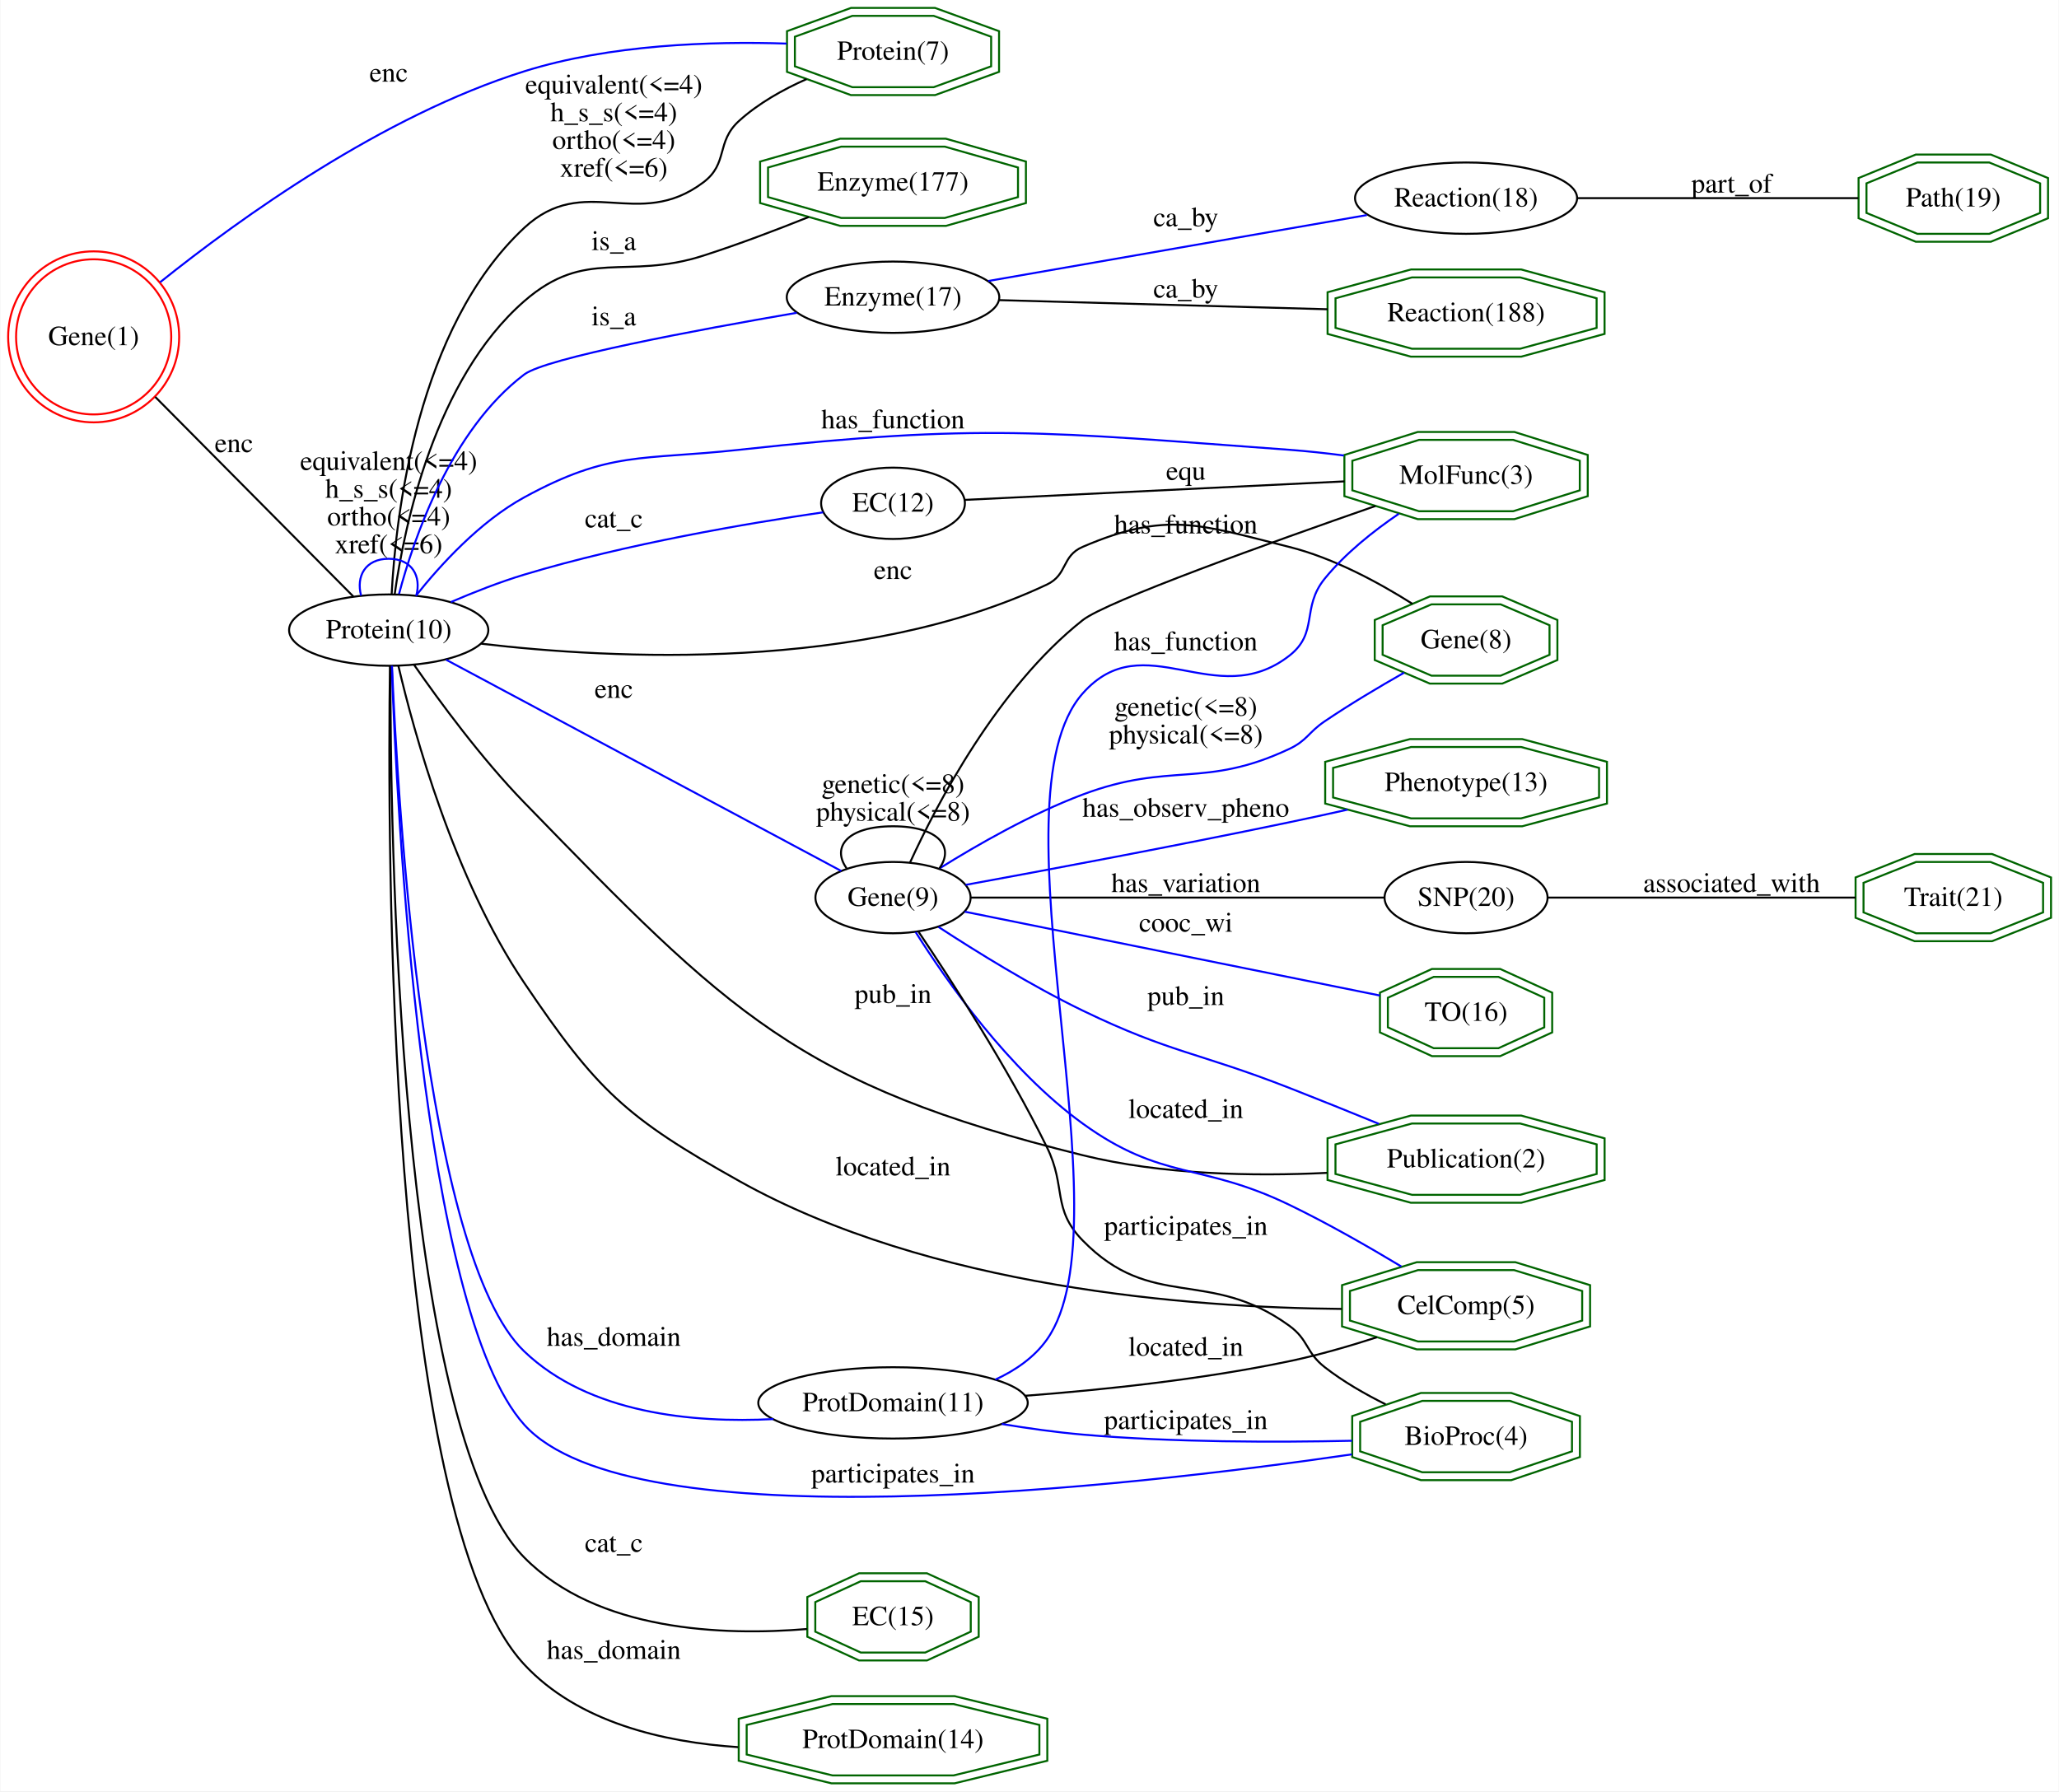
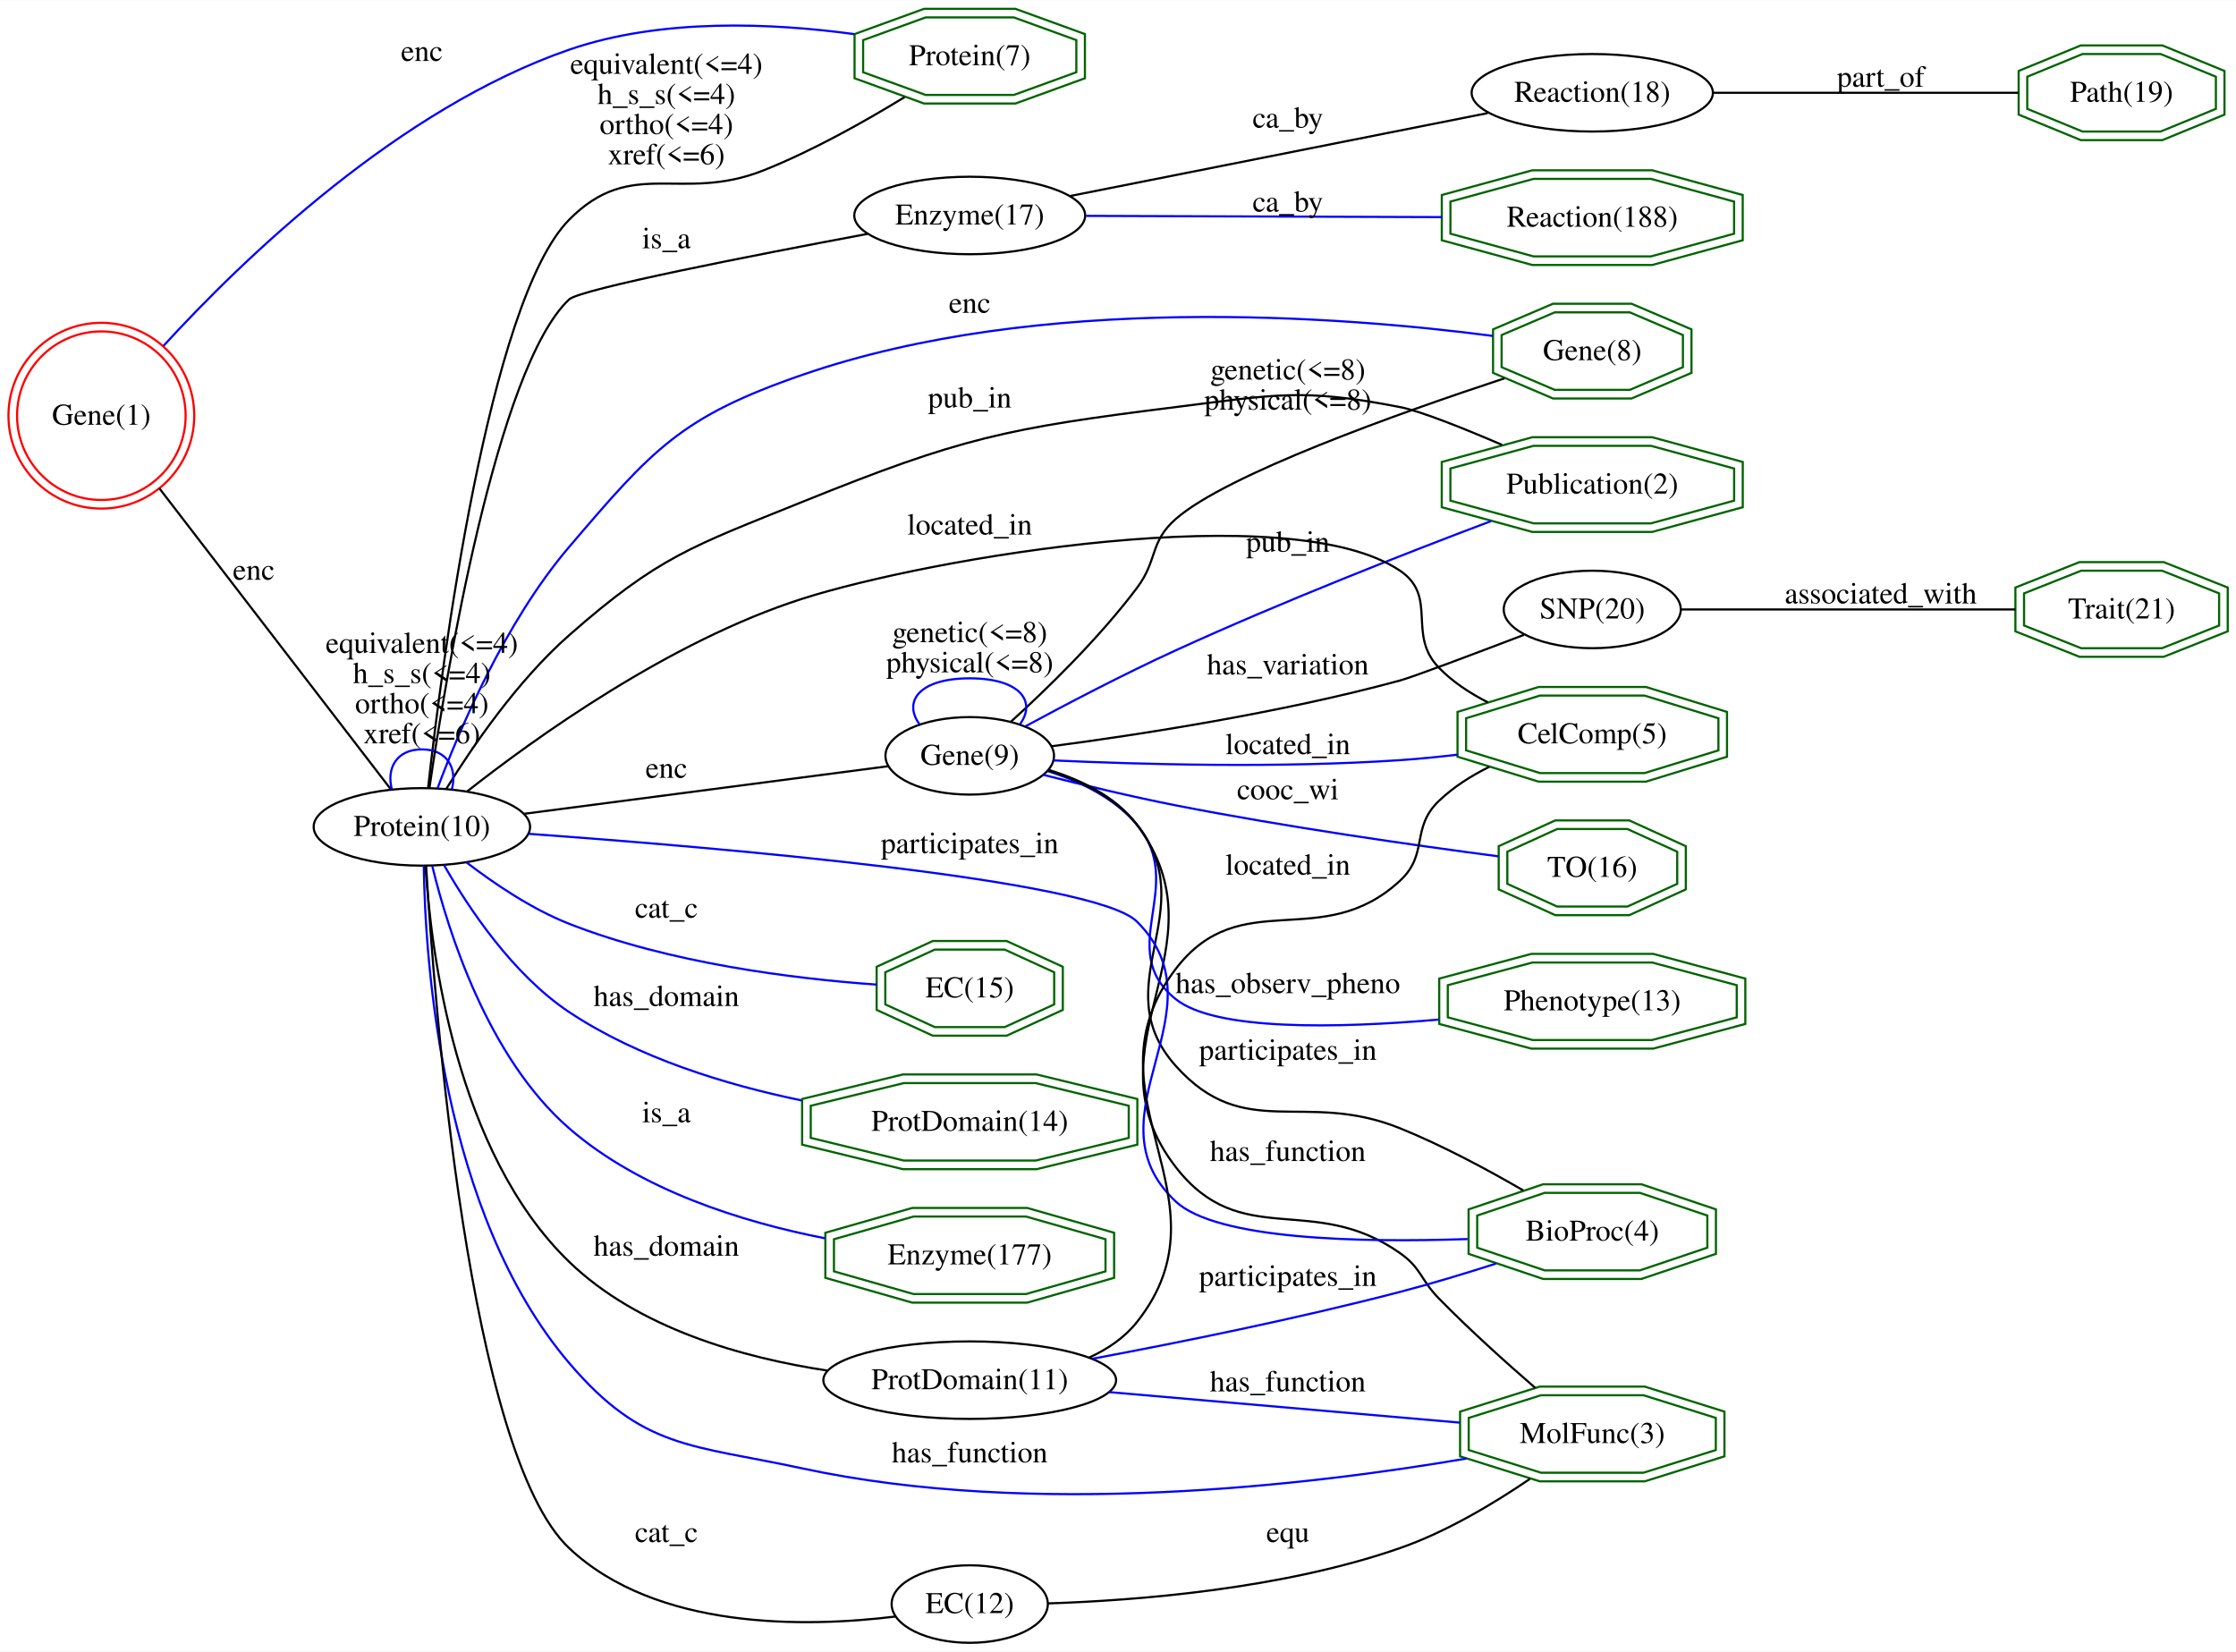
- <svg xmlns="http://www.w3.org/2000/svg" width="1385px" height="1205px" viewBox="0.00 0.00 1038.67 904.00">
-   <g id="graph0" class="graph" transform=" rotate(0) translate(4 900)">
-     <polygon fill="white" stroke="transparent" points="-4,4 -4,-900 1034.67,-900 1034.67,4 -4,4" />
+ <svg xmlns="http://www.w3.org/2000/svg" width="1385px" height="1023px" viewBox="0.00 0.00 1038.67 767.00">
+   <g id="graph0" class="graph" transform=" rotate(0) translate(4 763)">
+     <polygon fill="white" stroke="transparent" points="-4,4 -4,-763 1034.67,-763 1034.67,4 -4,4" />
    <g id="node1" class="node">
-       <polygon fill="none" stroke="darkgreen" points="777.75,-569.54 777.75,-584.46 753.08,-595 718.2,-595 693.53,-584.46 693.53,-569.54 718.2,-559 753.08,-559 777.75,-569.54" />
-       <polygon fill="none" stroke="darkgreen" points="781.73,-566.9 781.73,-587.1 753.9,-599 717.38,-599 689.55,-587.1 689.55,-566.9 717.38,-555 753.9,-555 781.73,-566.9" />
-       <text text-anchor="middle" x="735.64" y="-572.8" font-family="Times,serif" font-size="14.00">Gene(8)</text>
+       <polygon fill="none" stroke="darkgreen" points="777.75,-592.54 777.75,-607.46 753.08,-618 718.2,-618 693.53,-607.46 693.53,-592.54 718.2,-582 753.08,-582 777.75,-592.54" />
+       <polygon fill="none" stroke="darkgreen" points="781.73,-589.9 781.73,-610.1 753.9,-622 717.38,-622 689.55,-610.1 689.55,-589.9 717.38,-578 753.9,-578 781.73,-589.9" />
+       <text text-anchor="middle" x="735.64" y="-595.8" font-family="Times,serif" font-size="14.00">Gene(8)</text>
    </g>
    <g id="node2" class="node">
-       <polygon fill="none" stroke="darkgreen" points="793.03,-652.54 793.03,-667.46 759.41,-678 711.87,-678 678.25,-667.46 678.25,-652.54 711.87,-642 759.41,-642 793.03,-652.54" />
-       <polygon fill="none" stroke="darkgreen" points="797.04,-649.61 797.04,-670.39 760.03,-682 711.25,-682 674.24,-670.39 674.24,-649.61 711.25,-638 760.03,-638 797.04,-649.61" />
-       <text text-anchor="middle" x="735.64" y="-655.8" font-family="Times,serif" font-size="14.00">MolFunc(3)</text>
+       <polygon fill="none" stroke="darkgreen" points="794.24,-414.54 794.24,-429.46 759.91,-440 711.37,-440 677.04,-429.46 677.04,-414.54 711.37,-404 759.91,-404 794.24,-414.54" />
+       <polygon fill="none" stroke="darkgreen" points="798.23,-411.59 798.23,-432.41 760.51,-444 710.77,-444 673.05,-432.41 673.05,-411.59 710.77,-400 760.51,-400 798.23,-411.59" />
+       <text text-anchor="middle" x="735.64" y="-417.8" font-family="Times,serif" font-size="14.00">CelComp(5)</text>
    </g>
    <g id="node3" class="node">
-       <polygon fill="none" stroke="darkgreen" points="775.1,-381.54 775.1,-396.46 751.98,-407 719.3,-407 696.18,-396.46 696.18,-381.54 719.3,-371 751.98,-371 775.1,-381.54" />
-       <polygon fill="none" stroke="darkgreen" points="779.1,-378.97 779.1,-399.03 752.85,-411 718.43,-411 692.18,-399.03 692.18,-378.97 718.43,-367 752.85,-367 779.1,-378.97" />
-       <text text-anchor="middle" x="735.64" y="-384.8" font-family="Times,serif" font-size="14.00">TO(16)</text>
+       <polygon fill="none" stroke="darkgreen" points="775.1,-352.54 775.1,-367.46 751.98,-378 719.3,-378 696.18,-367.46 696.18,-352.54 719.3,-342 751.98,-342 775.1,-352.54" />
+       <polygon fill="none" stroke="darkgreen" points="779.1,-349.97 779.1,-370.03 752.85,-382 718.43,-382 692.18,-370.03 692.18,-349.97 718.43,-338 752.85,-338 779.1,-349.97" />
+       <text text-anchor="middle" x="735.64" y="-355.8" font-family="Times,serif" font-size="14.00">TO(16)</text>
    </g>
    <g id="node4" class="node">
-       <polygon fill="none" stroke="darkgreen" points="495.98,-866.54 495.98,-881.46 466.97,-892 425.95,-892 396.94,-881.46 396.94,-866.54 425.95,-856 466.97,-856 495.98,-866.54" />
-       <polygon fill="none" stroke="darkgreen" points="499.97,-863.74 499.97,-884.26 467.67,-896 425.25,-896 392.96,-884.26 392.96,-863.74 425.25,-852 467.67,-852 499.97,-863.74" />
-       <text text-anchor="middle" x="446.46" y="-869.8" font-family="Times,serif" font-size="14.00">Protein(7)</text>
+       <polygon fill="none" stroke="darkgreen" points="793.03,-89.54 793.03,-104.46 759.41,-115 711.87,-115 678.25,-104.46 678.25,-89.54 711.87,-79 759.41,-79 793.03,-89.54" />
+       <polygon fill="none" stroke="darkgreen" points="797.04,-86.61 797.04,-107.39 760.03,-119 711.25,-119 674.24,-107.39 674.24,-86.61 711.25,-75 760.03,-75 797.04,-86.61" />
+       <text text-anchor="middle" x="735.64" y="-92.8" font-family="Times,serif" font-size="14.00">MolFunc(3)</text>
    </g>
    <g id="node5" class="node">
-       <polygon fill="none" stroke="darkgreen" points="1025.33,-792.54 1025.33,-807.46 999.66,-818 963.37,-818 937.7,-807.46 937.7,-792.54 963.37,-782 999.66,-782 1025.33,-792.54" />
-       <polygon fill="none" stroke="darkgreen" points="1029.32,-789.86 1029.32,-810.14 1000.45,-822 962.58,-822 933.71,-810.14 933.71,-789.86 962.58,-778 1000.45,-778 1029.32,-789.86" />
-       <text text-anchor="middle" x="981.52" y="-795.8" font-family="Times,serif" font-size="14.00">Path(19)</text>
+       <polygon fill="none" stroke="darkgreen" points="802.75,-290.54 802.75,-305.46 763.44,-316 707.84,-316 668.53,-305.46 668.53,-290.54 707.84,-280 763.44,-280 802.75,-290.54" />
+       <polygon fill="none" stroke="darkgreen" points="806.74,-287.47 806.74,-308.53 763.96,-320 707.32,-320 664.55,-308.53 664.55,-287.47 707.32,-276 763.96,-276 806.74,-287.47" />
+       <text text-anchor="middle" x="735.64" y="-293.8" font-family="Times,serif" font-size="14.00">Phenotype(13)</text>
    </g>
    <g id="node6" class="node">
-       <polygon fill="none" stroke="darkgreen" points="801.52,-734.54 801.52,-749.46 762.93,-760 708.35,-760 669.76,-749.46 669.76,-734.54 708.35,-724 762.93,-724 801.52,-734.54" />
-       <polygon fill="none" stroke="darkgreen" points="805.53,-731.49 805.53,-752.51 763.47,-764 707.81,-764 665.75,-752.51 665.75,-731.49 707.81,-720 763.47,-720 805.53,-731.49" />
-       <text text-anchor="middle" x="735.64" y="-737.8" font-family="Times,serif" font-size="14.00">Reaction(188)</text>
+       <polygon fill="none" stroke="darkgreen" points="1026.82,-472.54 1026.82,-487.46 1000.28,-498 962.75,-498 936.21,-487.46 936.21,-472.54 962.75,-462 1000.28,-462 1026.82,-472.54" />
+       <polygon fill="none" stroke="darkgreen" points="1030.83,-469.83 1030.83,-490.17 1001.05,-502 961.98,-502 932.2,-490.17 932.2,-469.83 961.98,-458 1001.05,-458 1030.83,-469.83" />
+       <text text-anchor="middle" x="981.52" y="-475.8" font-family="Times,serif" font-size="14.00">Trait(21)</text>
    </g>
    <g id="node7" class="node">
-       <polygon fill="none" stroke="darkgreen" points="1026.82,-439.54 1026.82,-454.46 1000.28,-465 962.75,-465 936.21,-454.46 936.21,-439.54 962.75,-429 1000.28,-429 1026.82,-439.54" />
-       <polygon fill="none" stroke="darkgreen" points="1030.83,-436.83 1030.83,-457.17 1001.05,-469 961.98,-469 932.2,-457.17 932.2,-436.83 961.98,-425 1001.05,-425 1030.83,-436.83" />
-       <text text-anchor="middle" x="981.52" y="-442.8" font-family="Times,serif" font-size="14.00">Trait(21)</text>
+       <polygon fill="none" stroke="darkgreen" points="789.09,-183.54 789.09,-198.46 757.78,-209 713.5,-209 682.19,-198.46 682.19,-183.54 713.5,-173 757.78,-173 789.09,-183.54" />
+       <polygon fill="none" stroke="darkgreen" points="793.09,-180.67 793.09,-201.33 758.44,-213 712.84,-213 678.19,-201.33 678.19,-180.67 712.84,-169 758.44,-169 793.09,-180.67" />
+       <text text-anchor="middle" x="735.64" y="-186.8" font-family="Times,serif" font-size="14.00">BioProc(4)</text>
    </g>
    <g id="node8" class="node">
-       <polygon fill="none" stroke="darkgreen" points="802.75,-497.54 802.75,-512.46 763.44,-523 707.84,-523 668.53,-512.46 668.53,-497.54 707.84,-487 763.44,-487 802.75,-497.54" />
-       <polygon fill="none" stroke="darkgreen" points="806.74,-494.47 806.74,-515.53 763.96,-527 707.32,-527 664.55,-515.53 664.55,-494.47 707.32,-483 763.96,-483 806.74,-494.47" />
-       <text text-anchor="middle" x="735.64" y="-500.8" font-family="Times,serif" font-size="14.00">Phenotype(13)</text>
+       <polygon fill="none" stroke="darkgreen" points="801.54,-530.54 801.54,-545.46 762.93,-556 708.35,-556 669.74,-545.46 669.74,-530.54 708.35,-520 762.93,-520 801.54,-530.54" />
+       <polygon fill="none" stroke="darkgreen" points="805.55,-527.49 805.55,-548.51 763.47,-560 707.81,-560 665.73,-548.51 665.73,-527.49 707.81,-516 763.47,-516 805.55,-527.49" />
+       <text text-anchor="middle" x="735.64" y="-533.8" font-family="Times,serif" font-size="14.00">Publication(2)</text>
    </g>
    <g id="node9" class="node">
-       <ellipse fill="none" stroke="red" cx="43.08" cy="-730" rx="39.15" ry="39.15" />
-       <ellipse fill="none" stroke="red" cx="43.08" cy="-730" rx="43.15" ry="43.15" />
-       <text text-anchor="middle" x="43.08" y="-725.8" font-family="Times,serif" font-size="14.00">Gene(1)</text>
+       <polygon fill="none" stroke="darkgreen" points="485.69,-296.54 485.69,-311.46 462.71,-322 430.21,-322 407.24,-311.46 407.24,-296.54 430.21,-286 462.71,-286 485.69,-296.54" />
+       <polygon fill="none" stroke="darkgreen" points="489.7,-293.98 489.7,-314.02 463.59,-326 429.33,-326 403.22,-314.02 403.22,-293.98 429.33,-282 463.59,-282 489.7,-293.98" />
+       <text text-anchor="middle" x="446.46" y="-299.8" font-family="Times,serif" font-size="14.00">EC(15)</text>
+     </g>
+     <g id="node10" class="node">
+       <ellipse fill="none" stroke="red" cx="43.08" cy="-570" rx="39.15" ry="39.15" />
+       <ellipse fill="none" stroke="red" cx="43.08" cy="-570" rx="43.15" ry="43.15" />
+       <text text-anchor="middle" x="43.08" y="-565.8" font-family="Times,serif" font-size="14.00">Gene(1)</text>
+     </g>
+     <g id="node11" class="node">
+       <polygon fill="none" stroke="darkgreen" points="495.98,-729.54 495.98,-744.46 466.97,-755 425.95,-755 396.94,-744.46 396.94,-729.54 425.95,-719 466.97,-719 495.98,-729.54" />
+       <polygon fill="none" stroke="darkgreen" points="499.97,-726.74 499.97,-747.26 467.67,-759 425.25,-759 392.96,-747.26 392.96,-726.74 425.25,-715 467.67,-715 499.97,-726.74" />
+       <text text-anchor="middle" x="446.46" y="-732.8" font-family="Times,serif" font-size="14.00">Protein(7)</text>
+     </g>
+     <g id="edge12" class="edge">
+       <path fill="none" stroke="blue" d="M71.93,-602.43C109.72,-643.66 181.59,-712.75 260.35,-740 303.18,-754.82 354.99,-752.4 392.89,-747.24" />
+       <text text-anchor="middle" x="191.97" y="-734.8" font-family="Times,serif" font-size="14.00">enc</text>
+     </g>
+     <g id="node18" class="node">
+       <ellipse fill="none" stroke="black" cx="191.97" cy="-379" rx="50.27" ry="18" />
+       <text text-anchor="middle" x="191.97" y="-374.8" font-family="Times,serif" font-size="14.00">Protein(10)</text>
+     </g>
+     <g id="edge11" class="edge">
+       <path fill="none" stroke="black" d="M70,-536.29C101.46,-495.38 153.31,-427.96 177.62,-396.36" />
+       <text text-anchor="middle" x="113.87" y="-493.8" font-family="Times,serif" font-size="14.00">enc</text>
+     </g>
+     <g id="node12" class="node">
+       <polygon fill="none" stroke="darkgreen" points="520.32,-234.54 520.32,-249.46 477.05,-260 415.87,-260 372.61,-249.46 372.61,-234.54 415.87,-224 477.05,-224 520.32,-234.54" />
+       <polygon fill="none" stroke="darkgreen" points="524.32,-231.4 524.32,-252.6 477.54,-264 415.39,-264 368.6,-252.6 368.6,-231.4 415.39,-220 477.54,-220 524.32,-231.4" />
+       <text text-anchor="middle" x="446.46" y="-237.8" font-family="Times,serif" font-size="14.00">ProtDomain(14)</text>
+     </g>
+     <g id="node13" class="node">
+       <polygon fill="none" stroke="darkgreen" points="801.52,-654.54 801.52,-669.46 762.93,-680 708.35,-680 669.76,-669.46 669.76,-654.54 708.35,-644 762.93,-644 801.52,-654.54" />
+       <polygon fill="none" stroke="darkgreen" points="805.53,-651.49 805.53,-672.51 763.47,-684 707.81,-684 665.75,-672.51 665.75,-651.49 707.81,-640 763.47,-640 805.53,-651.49" />
+       <text text-anchor="middle" x="735.64" y="-657.8" font-family="Times,serif" font-size="14.00">Reaction(188)</text>
+     </g>
+     <g id="node14" class="node">
+       <polygon fill="none" stroke="darkgreen" points="1025.33,-712.54 1025.33,-727.46 999.66,-738 963.37,-738 937.7,-727.46 937.7,-712.54 963.37,-702 999.66,-702 1025.33,-712.54" />
+       <polygon fill="none" stroke="darkgreen" points="1029.32,-709.86 1029.32,-730.14 1000.45,-742 962.58,-742 933.71,-730.14 933.71,-709.86 962.58,-698 1000.45,-698 1029.32,-709.86" />
+       <text text-anchor="middle" x="981.52" y="-715.8" font-family="Times,serif" font-size="14.00">Path(19)</text>
+     </g>
+     <g id="node15" class="node">
+       <polygon fill="none" stroke="darkgreen" points="509.53,-172.54 509.53,-187.46 472.58,-198 420.34,-198 383.39,-187.46 383.39,-172.54 420.34,-162 472.58,-162 509.53,-172.54" />
+       <polygon fill="none" stroke="darkgreen" points="513.53,-169.53 513.53,-190.47 473.14,-202 419.78,-202 379.39,-190.47 379.39,-169.53 419.78,-158 473.14,-158 513.53,-169.53" />
+       <text text-anchor="middle" x="446.46" y="-175.8" font-family="Times,serif" font-size="14.00">Enzyme(177)</text>
+     </g>
+     <g id="node16" class="node">
+       <ellipse fill="none" stroke="black" cx="446.46" cy="-412" rx="39.15" ry="18" />
+       <text text-anchor="middle" x="446.46" y="-407.8" font-family="Times,serif" font-size="14.00">Gene(9)</text>
+     </g>
+     <g id="edge2" class="edge">
+       <path fill="none" stroke="black" d="M465.59,-427.86C482.08,-442.84 506.46,-466.47 524.14,-490 533.95,-503.04 529.89,-511.22 542.14,-522 565.63,-542.67 645.7,-571.15 694.87,-587.36" />
+       <text text-anchor="middle" x="594.24" y="-586.8" font-family="Times,serif" font-size="14.00">genetic(&lt;=8)</text>
+       <text text-anchor="middle" x="594.24" y="-572.8" font-family="Times,serif" font-size="14.00">physical(&lt;=8)</text>
+     </g>
+     <g id="edge7" class="edge">
+       <path fill="none" stroke="blue" d="M485.27,-409.88C525.31,-408.04 590.36,-406.21 646.34,-410 654.99,-410.58 664.07,-411.49 673,-412.54" />
+       <text text-anchor="middle" x="594.24" y="-412.8" font-family="Times,serif" font-size="14.00">located_in</text>
+     </g>
+     <g id="edge1" class="edge">
+       <path fill="none" stroke="blue" d="M480.6,-403.19C498.7,-398.56 521.56,-393.04 542.14,-389 593.38,-378.94 652.89,-370.46 692.02,-365.32" />
+       <text text-anchor="middle" x="594.24" y="-391.8" font-family="Times,serif" font-size="14.00">cooc_wi</text>
+     </g>
+     <g id="edge4" class="edge">
+       <path fill="none" stroke="black" d="M482.95,-405.52C497.98,-400.93 514.27,-393.15 524.14,-380 566.85,-323.13 498.62,-277.25 542.14,-221 572.5,-181.77 605.81,-209.59 646.34,-181 656.39,-173.91 655.75,-168.79 664.34,-160 678.55,-145.47 695.49,-130.24 709.18,-118.39" />
+       <text text-anchor="middle" x="594.24" y="-223.8" font-family="Times,serif" font-size="14.00">has_function</text>
+     </g>
+     <g id="edge5" class="edge">
+       <path fill="none" stroke="blue" d="M482.72,-404.9C497.51,-400.2 513.68,-392.5 524.14,-380 547.82,-351.72 513.44,-322.15 542.14,-299 560.52,-284.18 617.22,-285.41 664.36,-289.49" />
+       <text text-anchor="middle" x="594.24" y="-301.8" font-family="Times,serif" font-size="14.00">has_observ_pheno</text>
+     </g>
+     <g id="edge8" class="edge">
+       <path fill="none" stroke="black" d="M483.07,-405.19C497.93,-400.54 514.05,-392.8 524.14,-380 555.35,-340.4 508.55,-305.59 542.14,-268 574.18,-232.16 601.78,-257.04 646.34,-239 666.07,-231.01 687.05,-219.74 703.61,-210.12" />
+       <text text-anchor="middle" x="594.24" y="-270.8" font-family="Times,serif" font-size="14.00">participates_in</text>
+     </g>
+     <g id="edge9" class="edge">
+       <path fill="none" stroke="blue" d="M472.45,-425.78C491.35,-435.99 518.07,-449.99 542.14,-461 591.4,-483.54 649.28,-506.19 688.61,-521.03" />
+       <text text-anchor="middle" x="594.24" y="-506.8" font-family="Times,serif" font-size="14.00">pub_in</text>
    </g>
    <g id="edge3" class="edge">
-       <path fill="none" stroke="blue" d="M76.65,-757.59C116.85,-789.79 188.71,-841.5 260.35,-864 303.49,-877.55 355.04,-879.24 392.77,-878" />
-       <text text-anchor="middle" x="191.97" y="-858.8" font-family="Times,serif" font-size="14.00">enc</text>
+       <path fill="none" stroke="blue" d="M423.04,-426.79C415.41,-437.42 423.22,-448 446.46,-448 469.7,-448 477.51,-437.42 469.88,-426.79" />
+       <text text-anchor="middle" x="446.46" y="-464.8" font-family="Times,serif" font-size="14.00">genetic(&lt;=8)</text>
+       <text text-anchor="middle" x="446.46" y="-450.8" font-family="Times,serif" font-size="14.00">physical(&lt;=8)</text>
    </g>
    <g id="node17" class="node">
-       <ellipse fill="none" stroke="black" cx="191.97" cy="-582" rx="50.27" ry="18" />
-       <text text-anchor="middle" x="191.97" y="-577.8" font-family="Times,serif" font-size="14.00">Protein(10)</text>
-     </g>
-     <g id="edge2" class="edge">
-       <path fill="none" stroke="black" d="M74.16,-699.69C104.37,-669.25 149.85,-623.43 174.18,-598.91" />
-       <text text-anchor="middle" x="113.87" y="-671.8" font-family="Times,serif" font-size="14.00">enc</text>
-     </g>
-     <g id="node10" class="node">
-       <polygon fill="none" stroke="darkgreen" points="485.69,-76.54 485.69,-91.46 462.71,-102 430.21,-102 407.24,-91.46 407.24,-76.54 430.21,-66 462.71,-66 485.69,-76.54" />
-       <polygon fill="none" stroke="darkgreen" points="489.7,-73.98 489.7,-94.02 463.59,-106 429.33,-106 403.22,-94.02 403.22,-73.98 429.33,-62 463.59,-62 489.7,-73.98" />
-       <text text-anchor="middle" x="446.46" y="-79.8" font-family="Times,serif" font-size="14.00">EC(15)</text>
-     </g>
-     <g id="node11" class="node">
-       <polygon fill="none" stroke="darkgreen" points="794.24,-233.54 794.24,-248.46 759.91,-259 711.37,-259 677.04,-248.46 677.04,-233.54 711.37,-223 759.91,-223 794.24,-233.54" />
-       <polygon fill="none" stroke="darkgreen" points="798.23,-230.59 798.23,-251.41 760.51,-263 710.77,-263 673.05,-251.41 673.05,-230.59 710.77,-219 760.51,-219 798.23,-230.59" />
-       <text text-anchor="middle" x="735.64" y="-236.8" font-family="Times,serif" font-size="14.00">CelComp(5)</text>
-     </g>
-     <g id="node12" class="node">
-       <polygon fill="none" stroke="darkgreen" points="789.09,-167.54 789.09,-182.46 757.78,-193 713.5,-193 682.19,-182.46 682.19,-167.54 713.5,-157 757.78,-157 789.09,-167.54" />
-       <polygon fill="none" stroke="darkgreen" points="793.09,-164.67 793.09,-185.33 758.44,-197 712.84,-197 678.19,-185.33 678.19,-164.67 712.84,-153 758.44,-153 793.09,-164.67" />
-       <text text-anchor="middle" x="735.64" y="-170.8" font-family="Times,serif" font-size="14.00">BioProc(4)</text>
-     </g>
-     <g id="node13" class="node">
-       <polygon fill="none" stroke="darkgreen" points="801.54,-307.54 801.54,-322.46 762.93,-333 708.35,-333 669.74,-322.46 669.74,-307.54 708.35,-297 762.93,-297 801.54,-307.54" />
-       <polygon fill="none" stroke="darkgreen" points="805.55,-304.49 805.55,-325.51 763.47,-337 707.81,-337 665.73,-325.51 665.73,-304.49 707.81,-293 763.47,-293 805.55,-304.49" />
-       <text text-anchor="middle" x="735.64" y="-310.8" font-family="Times,serif" font-size="14.00">Publication(2)</text>
-     </g>
-     <g id="node14" class="node">
-       <polygon fill="none" stroke="darkgreen" points="520.32,-14.54 520.32,-29.46 477.05,-40 415.87,-40 372.61,-29.46 372.61,-14.54 415.87,-4 477.05,-4 520.32,-14.54" />
-       <polygon fill="none" stroke="darkgreen" points="524.32,-11.4 524.32,-32.6 477.54,-44 415.39,-44 368.6,-32.6 368.6,-11.4 415.39,0 477.54,0 524.32,-11.4" />
-       <text text-anchor="middle" x="446.46" y="-17.8" font-family="Times,serif" font-size="14.00">ProtDomain(14)</text>
-     </g>
-     <g id="node15" class="node">
-       <polygon fill="none" stroke="darkgreen" points="509.53,-800.54 509.53,-815.46 472.58,-826 420.34,-826 383.39,-815.46 383.39,-800.54 420.34,-790 472.58,-790 509.53,-800.54" />
-       <polygon fill="none" stroke="darkgreen" points="513.53,-797.53 513.53,-818.47 473.14,-830 419.78,-830 379.39,-818.47 379.39,-797.53 419.78,-786 473.14,-786 513.53,-797.53" />
-       <text text-anchor="middle" x="446.46" y="-803.8" font-family="Times,serif" font-size="14.00">Enzyme(177)</text>
-     </g>
-     <g id="node16" class="node">
-       <ellipse fill="none" stroke="black" cx="446.46" cy="-646" rx="36.28" ry="18" />
-       <text text-anchor="middle" x="446.46" y="-641.8" font-family="Times,serif" font-size="14.00">EC(12)</text>
-     </g>
-     <g id="edge1" class="edge">
-       <path fill="none" stroke="black" d="M482.67,-647.72C530.38,-650.04 616.24,-654.23 674.32,-657.06" />
-       <text text-anchor="middle" x="594.24" y="-657.8" font-family="Times,serif" font-size="14.00">equ</text>
-     </g>
-     <g id="edge7" class="edge">
-       <path fill="none" stroke="black" d="M238.67,-575.14C305.06,-567.33 430.45,-560.79 524.14,-605 534.66,-609.96 531.46,-619.4 542.14,-624 584.69,-642.3 601.41,-635.21 646.34,-624 668.75,-618.41 691.71,-605.94 708.6,-595.25" />
-       <text text-anchor="middle" x="446.46" y="-607.8" font-family="Times,serif" font-size="14.00">enc</text>
-     </g>
-     <g id="edge12" class="edge">
-       <path fill="none" stroke="blue" d="M205.68,-599.33C217.95,-614.76 237.92,-636.74 260.35,-649 303.66,-672.67 319.72,-667.63 368.78,-673 491.41,-686.41 523.31,-682.01 646.34,-673 655.31,-672.34 664.74,-671.32 673.97,-670.12" />
-       <text text-anchor="middle" x="446.46" y="-683.8" font-family="Times,serif" font-size="14.00">has_function</text>
-     </g>
-     <g id="edge9" class="edge">
-       <path fill="none" stroke="black" d="M193.46,-600.22C195.55,-639.91 206.27,-734.65 260.35,-785 290.71,-813.26 317.69,-783.01 350.78,-808 363.49,-817.6 356.98,-828.3 368.78,-839 378.54,-847.85 390.91,-854.8 402.86,-860.09" />
-       <text text-anchor="middle" x="305.57" y="-852.8" font-family="Times,serif" font-size="14.00">equivalent(&lt;=4)</text>
-       <text text-anchor="middle" x="305.57" y="-838.8" font-family="Times,serif" font-size="14.00">h_s_s(&lt;=4)</text>
-       <text text-anchor="middle" x="305.57" y="-824.8" font-family="Times,serif" font-size="14.00">ortho(&lt;=4)</text>
-       <text text-anchor="middle" x="305.57" y="-810.8" font-family="Times,serif" font-size="14.00">xref(&lt;=6)</text>
-     </g>
-     <g id="edge5" class="edge">
-       <path fill="none" stroke="black" d="M192.84,-563.93C192.68,-485.95 196.21,-179.29 260.35,-114 297.09,-76.61 360.83,-74.38 403.08,-77.88" />
-       <text text-anchor="middle" x="305.57" y="-116.8" font-family="Times,serif" font-size="14.00">cat_c</text>
+       <ellipse fill="none" stroke="black" cx="735.64" cy="-480" rx="41.13" ry="18" />
+       <text text-anchor="middle" x="735.64" y="-475.8" font-family="Times,serif" font-size="14.00">SNP(20)</text>
+     </g>
+     <g id="edge6" class="edge">
+       <path fill="none" stroke="black" d="M484.56,-416.46C524.85,-421.78 590.87,-431.89 646.34,-447 652.19,-448.59 680.78,-459.37 703.87,-468.19" />
+       <text text-anchor="middle" x="594.24" y="-449.8" font-family="Times,serif" font-size="14.00">has_variation</text>
+     </g>
+     <g id="edge10" class="edge">
+       <path fill="none" stroke="black" d="M776.91,-480C819.53,-480 886.77,-480 932.21,-480" />
+       <text text-anchor="middle" x="869.65" y="-482.8" font-family="Times,serif" font-size="14.00">associated_with</text>
    </g>
    <g id="edge15" class="edge">
-       <path fill="none" stroke="black" d="M196.84,-564.05C204.7,-530.42 224.85,-456.58 260.35,-404 297.04,-349.67 311.57,-336.02 368.78,-304 465.24,-250.02 596.65,-240.09 672.9,-239.42" />
-       <text text-anchor="middle" x="446.46" y="-306.8" font-family="Times,serif" font-size="14.00">located_in</text>
+       <path fill="none" stroke="blue" d="M199.24,-396.93C209.16,-423.51 230.48,-474.01 260.35,-509 299.24,-554.55 312.18,-569.43 368.78,-589 478.84,-627.05 618.8,-616.26 689.46,-607.06" />
+       <text text-anchor="middle" x="446.46" y="-617.8" font-family="Times,serif" font-size="14.00">enc</text>
+     </g>
+     <g id="edge24" class="edge">
+       <path fill="none" stroke="black" d="M213.05,-395.51C244.19,-420.03 306.98,-465.29 368.78,-485 427.61,-503.76 595.21,-532.62 646.34,-498 664.18,-485.92 649.38,-468.49 664.34,-453 670.74,-446.38 678.79,-441.08 687.15,-436.86" />
+       <text text-anchor="middle" x="446.46" y="-514.8" font-family="Times,serif" font-size="14.00">located_in</text>
+     </g>
+     <g id="edge21" class="edge">
+       <path fill="none" stroke="blue" d="M192.85,-360.96C193.5,-316.38 201.13,-199.56 260.35,-130 294.64,-89.74 317.08,-92.14 368.78,-81 475.84,-57.93 604.46,-73.15 677.16,-85.58" />
+       <text text-anchor="middle" x="446.46" y="-83.8" font-family="Times,serif" font-size="14.00">has_function</text>
+     </g>
+     <g id="edge25" class="edge">
+       <path fill="none" stroke="blue" d="M241.69,-375.76C328.9,-369.49 504.45,-354.58 524.14,-335 565.5,-293.87 499.58,-244.88 542.14,-205 561.15,-187.19 628.09,-185.85 677.72,-187.54" />
+       <text text-anchor="middle" x="446.46" y="-366.8" font-family="Times,serif" font-size="14.00">participates_in</text>
+     </g>
+     <g id="edge26" class="edge">
+       <path fill="none" stroke="black" d="M203.35,-396.74C215.28,-416.02 236.34,-446.89 260.35,-468 302.05,-504.65 317.31,-509.2 368.78,-530 442.48,-559.78 463.26,-564.15 542.14,-574 588.1,-579.74 600.9,-582.91 646.34,-574 655.93,-572.12 675.44,-564.33 693.68,-556.47" />
+       <text text-anchor="middle" x="446.46" y="-573.8" font-family="Times,serif" font-size="14.00">pub_in</text>
+     </g>
+     <g id="edge13" class="edge">
+       <path fill="none" stroke="blue" d="M212.63,-362.56C225.43,-352.73 242.94,-340.85 260.35,-334 307.16,-315.59 364.89,-308.47 403.31,-305.73" />
+       <text text-anchor="middle" x="305.57" y="-336.8" font-family="Times,serif" font-size="14.00">cat_c</text>
+     </g>
+     <g id="edge18" class="edge">
+       <path fill="none" stroke="black" d="M194.89,-397.36C201.16,-453.75 222.81,-622.91 260.35,-661 289.46,-690.53 312.26,-668.63 350.78,-684 373.7,-693.15 397.96,-706.81 416.18,-717.97" />
+       <text text-anchor="middle" x="305.57" y="-728.8" font-family="Times,serif" font-size="14.00">equivalent(&lt;=4)</text>
+       <text text-anchor="middle" x="305.57" y="-714.8" font-family="Times,serif" font-size="14.00">h_s_s(&lt;=4)</text>
+       <text text-anchor="middle" x="305.57" y="-700.8" font-family="Times,serif" font-size="14.00">ortho(&lt;=4)</text>
+       <text text-anchor="middle" x="305.57" y="-686.8" font-family="Times,serif" font-size="14.00">xref(&lt;=6)</text>
+     </g>
+     <g id="edge19" class="edge">
+       <path fill="none" stroke="blue" d="M202.38,-361.06C213.59,-341.43 234.15,-310.45 260.35,-293 292.4,-271.66 333.21,-259.19 368.35,-251.94" />
+       <text text-anchor="middle" x="305.57" y="-295.8" font-family="Times,serif" font-size="14.00">has_domain</text>
+     </g>
+     <g id="edge23" class="edge">
+       <path fill="none" stroke="blue" d="M196.83,-360.7C204.07,-330.9 222.48,-271.91 260.35,-239 293.45,-210.24 340.67,-195.47 379.13,-187.91" />
+       <text text-anchor="middle" x="305.57" y="-241.8" font-family="Times,serif" font-size="14.00">is_a</text>
    </g>
    <g id="edge16" class="edge">
-       <path fill="none" stroke="blue" d="M193.51,-563.86C195.96,-493.37 208.36,-238.67 260.35,-181 314.46,-120.99 564.34,-149.46 678.03,-166.02" />
-       <text text-anchor="middle" x="446.46" y="-151.8" font-family="Times,serif" font-size="14.00">participates_in</text>
+       <path fill="none" stroke="black" d="M239.57,-385.09C288.31,-391.46 363.8,-401.33 408.56,-407.18" />
+       <text text-anchor="middle" x="305.57" y="-401.8" font-family="Times,serif" font-size="14.00">enc</text>
    </g>
    <g id="edge17" class="edge">
-       <path fill="none" stroke="black" d="M204.83,-564.4C217.53,-546.14 238.78,-517.19 260.35,-495 363.61,-388.78 398.34,-352.55 542.14,-317 582.21,-307.09 628.42,-306.28 665.52,-308.09" />
-       <text text-anchor="middle" x="446.46" y="-393.8" font-family="Times,serif" font-size="14.00">pub_in</text>
-     </g>
-     <g id="edge11" class="edge">
-       <path fill="none" stroke="black" d="M192.61,-563.93C191.36,-480.71 190.48,-135.25 260.35,-60 287.48,-30.79 330.55,-20.75 368.32,-18.26" />
-       <text text-anchor="middle" x="305.57" y="-62.8" font-family="Times,serif" font-size="14.00">has_domain</text>
-     </g>
-     <g id="edge13" class="edge">
-       <path fill="none" stroke="black" d="M194.98,-600.04C199.78,-634.23 215.11,-708.55 260.35,-748 291.61,-775.25 311.3,-758.32 350.78,-771 368.42,-776.67 387.52,-783.91 403.91,-790.48" />
-       <text text-anchor="middle" x="305.57" y="-773.8" font-family="Times,serif" font-size="14.00">is_a</text>
-     </g>
-     <g id="edge4" class="edge">
-       <path fill="none" stroke="blue" d="M223.35,-596.16C234.77,-601.07 247.98,-606.27 260.35,-610 311.91,-625.55 373.64,-635.98 411.18,-641.45" />
-       <text text-anchor="middle" x="305.57" y="-633.8" font-family="Times,serif" font-size="14.00">cat_c</text>
-     </g>
-     <g id="edge8" class="edge">
-       <path fill="none" stroke="blue" d="M178.04,-599.41C175.44,-609.09 180.08,-618 191.97,-618 203.85,-618 208.49,-609.09 205.89,-599.41" />
-       <text text-anchor="middle" x="191.97" y="-662.8" font-family="Times,serif" font-size="14.00">equivalent(&lt;=4)</text>
-       <text text-anchor="middle" x="191.97" y="-648.8" font-family="Times,serif" font-size="14.00">h_s_s(&lt;=4)</text>
-       <text text-anchor="middle" x="191.97" y="-634.8" font-family="Times,serif" font-size="14.00">ortho(&lt;=4)</text>
-       <text text-anchor="middle" x="191.97" y="-620.8" font-family="Times,serif" font-size="14.00">xref(&lt;=6)</text>
-     </g>
-     <g id="node18" class="node">
-       <ellipse fill="none" stroke="black" cx="446.46" cy="-447" rx="39.15" ry="18" />
-       <text text-anchor="middle" x="446.46" y="-442.8" font-family="Times,serif" font-size="14.00">Gene(9)</text>
-     </g>
-     <g id="edge6" class="edge">
-       <path fill="none" stroke="blue" d="M220.95,-567.04C270.52,-540.54 372.95,-485.77 420.37,-460.42" />
-       <text text-anchor="middle" x="305.57" y="-547.8" font-family="Times,serif" font-size="14.00">enc</text>
+       <path fill="none" stroke="blue" d="M178.04,-396.41C175.44,-406.09 180.08,-415 191.97,-415 203.85,-415 208.49,-406.09 205.89,-396.41" />
+       <text text-anchor="middle" x="191.97" y="-459.8" font-family="Times,serif" font-size="14.00">equivalent(&lt;=4)</text>
+       <text text-anchor="middle" x="191.97" y="-445.8" font-family="Times,serif" font-size="14.00">h_s_s(&lt;=4)</text>
+       <text text-anchor="middle" x="191.97" y="-431.8" font-family="Times,serif" font-size="14.00">ortho(&lt;=4)</text>
+       <text text-anchor="middle" x="191.97" y="-417.8" font-family="Times,serif" font-size="14.00">xref(&lt;=6)</text>
    </g>
    <g id="node19" class="node">
-       <ellipse fill="none" stroke="black" cx="446.46" cy="-192" rx="68" ry="18" />
-       <text text-anchor="middle" x="446.46" y="-187.8" font-family="Times,serif" font-size="14.00">ProtDomain(11)</text>
-     </g>
-     <g id="edge10" class="edge">
-       <path fill="none" stroke="blue" d="M193.62,-563.98C196.41,-497.4 209.64,-266.56 260.35,-218 293.17,-186.58 345.45,-181.75 386.1,-183.82" />
-       <text text-anchor="middle" x="305.57" y="-220.8" font-family="Times,serif" font-size="14.00">has_domain</text>
+       <ellipse fill="none" stroke="black" cx="446.46" cy="-18" rx="36.28" ry="18" />
+       <text text-anchor="middle" x="446.46" y="-13.8" font-family="Times,serif" font-size="14.00">EC(12)</text>
+     </g>
+     <g id="edge14" class="edge">
+       <path fill="none" stroke="black" d="M193.95,-360.68C197.74,-297.19 213.63,-88.05 260.35,-44 300.97,-5.71 370.57,-7.14 411.87,-12.19" />
+       <text text-anchor="middle" x="305.57" y="-46.8" font-family="Times,serif" font-size="14.00">cat_c</text>
    </g>
    <g id="node20" class="node">
-       <ellipse fill="none" stroke="black" cx="446.46" cy="-750" rx="53.63" ry="18" />
-       <text text-anchor="middle" x="446.46" y="-745.8" font-family="Times,serif" font-size="14.00">Enzyme(17)</text>
-     </g>
-     <g id="edge14" class="edge">
-       <path fill="none" stroke="blue" d="M197.17,-600.21C204.7,-628.56 223.3,-682.92 260.35,-711 271.28,-719.28 346.72,-733.36 397.86,-742.14" />
-       <text text-anchor="middle" x="305.57" y="-735.8" font-family="Times,serif" font-size="14.00">is_a</text>
+       <ellipse fill="none" stroke="black" cx="446.46" cy="-122" rx="68" ry="18" />
+       <text text-anchor="middle" x="446.46" y="-117.8" font-family="Times,serif" font-size="14.00">ProtDomain(11)</text>
    </g>
    <g id="edge20" class="edge">
-       <path fill="none" stroke="blue" d="M469.93,-461.74C488.58,-473.38 516.16,-489.23 542.14,-499 586.53,-515.7 603.42,-501.84 646.34,-522 655.52,-526.31 655.95,-530.32 664.34,-536 677.1,-544.63 691.74,-553.34 704.34,-560.5" />
-       <text text-anchor="middle" x="594.24" y="-538.8" font-family="Times,serif" font-size="14.00">genetic(&lt;=8)</text>
-       <text text-anchor="middle" x="594.24" y="-524.8" font-family="Times,serif" font-size="14.00">physical(&lt;=8)</text>
-     </g>
-     <g id="edge21" class="edge">
-       <path fill="none" stroke="black" d="M455.01,-464.61C468.43,-493.95 499.11,-552.96 542.14,-587 554.2,-596.54 636.95,-626.21 689.96,-644.66" />
-       <text text-anchor="middle" x="594.24" y="-630.8" font-family="Times,serif" font-size="14.00">has_function</text>
-     </g>
-     <g id="edge18" class="edge">
-       <path fill="none" stroke="blue" d="M482.67,-439.89C535.55,-429.21 635.28,-409.07 692.13,-397.59" />
-       <text text-anchor="middle" x="594.24" y="-429.8" font-family="Times,serif" font-size="14.00">cooc_wi</text>
+       <path fill="none" stroke="black" d="M193.66,-360.73C196.15,-321.37 207.61,-228.02 260.35,-177 292.4,-146 341.11,-132.36 380.52,-126.42" />
+       <text text-anchor="middle" x="305.57" y="-179.8" font-family="Times,serif" font-size="14.00">has_domain</text>
+     </g>
+     <g id="node21" class="node">
+       <ellipse fill="none" stroke="black" cx="446.46" cy="-663" rx="53.63" ry="18" />
+       <text text-anchor="middle" x="446.46" y="-658.8" font-family="Times,serif" font-size="14.00">Enzyme(17)</text>
    </g>
    <g id="edge22" class="edge">
-       <path fill="none" stroke="blue" d="M483.1,-453.43C522.96,-460.71 589.39,-473.11 646.34,-485 655.88,-486.99 665.98,-489.19 675.81,-491.38" />
-       <text text-anchor="middle" x="594.24" y="-487.8" font-family="Times,serif" font-size="14.00">has_observ_pheno</text>
-     </g>
-     <g id="edge24" class="edge">
-       <path fill="none" stroke="blue" d="M457.88,-429.59C473.41,-404.97 504.83,-359.99 542.14,-333 582.46,-303.83 601.52,-313.62 646.34,-292 665.64,-282.7 686.42,-270.79 702.97,-260.83" />
-       <text text-anchor="middle" x="594.24" y="-335.8" font-family="Times,serif" font-size="14.00">located_in</text>
-     </g>
-     <g id="edge25" class="edge">
-       <path fill="none" stroke="black" d="M459.43,-429.63C475.49,-405.84 504.29,-361.46 524.14,-321 534,-300.92 526.53,-290.02 542.14,-274 577.11,-238.12 605.77,-260.39 646.34,-231 656.3,-223.79 654.65,-217.56 664.34,-210 673.59,-202.79 684.56,-196.48 695.05,-191.27" />
-       <text text-anchor="middle" x="594.24" y="-276.8" font-family="Times,serif" font-size="14.00">participates_in</text>
-     </g>
-     <g id="edge26" class="edge">
-       <path fill="none" stroke="blue" d="M469.39,-432.21C488.18,-419.94 516.23,-402.52 542.14,-390 586.67,-368.49 600.29,-369 646.34,-351 661.14,-345.21 677.26,-338.71 691.63,-332.83" />
-       <text text-anchor="middle" x="594.24" y="-392.8" font-family="Times,serif" font-size="14.00">pub_in</text>
-     </g>
-     <g id="edge19" class="edge">
-       <path fill="none" stroke="black" d="M423.04,-461.79C415.41,-472.42 423.22,-483 446.46,-483 469.7,-483 477.51,-472.42 469.88,-461.79" />
-       <text text-anchor="middle" x="446.46" y="-499.8" font-family="Times,serif" font-size="14.00">genetic(&lt;=8)</text>
-       <text text-anchor="middle" x="446.46" y="-485.8" font-family="Times,serif" font-size="14.00">physical(&lt;=8)</text>
-     </g>
-     <g id="node21" class="node">
-       <ellipse fill="none" stroke="black" cx="735.64" cy="-447" rx="41.13" ry="18" />
-       <text text-anchor="middle" x="735.64" y="-442.8" font-family="Times,serif" font-size="14.00">SNP(20)</text>
-     </g>
-     <g id="edge23" class="edge">
-       <path fill="none" stroke="black" d="M485.6,-447C539.91,-447 639.1,-447 694.5,-447" />
-       <text text-anchor="middle" x="594.24" y="-449.8" font-family="Times,serif" font-size="14.00">has_variation</text>
+       <path fill="none" stroke="black" d="M195.5,-397.18C203,-448.42 226.7,-592.33 260.35,-624 265.45,-628.8 345.87,-644.5 399.02,-654.46" />
+       <text text-anchor="middle" x="305.57" y="-647.8" font-family="Times,serif" font-size="14.00">is_a</text>
+     </g>
+     <g id="edge27" class="edge">
+       <path fill="none" stroke="black" d="M482.95,-18.3C523.53,-19.63 591.43,-24.86 646.34,-44 667.95,-51.53 690.03,-64.78 706.7,-76.15" />
+       <text text-anchor="middle" x="594.24" y="-46.8" font-family="Times,serif" font-size="14.00">equ</text>
+     </g>
+     <g id="edge29" class="edge">
+       <path fill="none" stroke="black" d="M501.91,-132.48C510.45,-136.37 518.35,-141.7 524.14,-149 569.72,-206.44 497.61,-254.74 542.14,-313 572.37,-352.54 609.81,-320.21 646.34,-354 659.77,-366.42 651.17,-378.31 664.34,-391 671.07,-397.48 679.37,-402.73 687.89,-406.94" />
+       <text text-anchor="middle" x="594.24" y="-356.8" font-family="Times,serif" font-size="14.00">located_in</text>
    </g>
    <g id="edge28" class="edge">
-       <path fill="none" stroke="blue" d="M498.1,-203.75C508.24,-208.42 517.73,-214.93 524.14,-224 566.02,-283.25 494.15,-495.59 542.14,-550 573.28,-585.3 609.14,-540.16 646.34,-569 661.43,-580.7 652.29,-593.19 664.34,-608 674.69,-620.72 688.82,-631.96 701.7,-640.71" />
-       <text text-anchor="middle" x="594.24" y="-571.8" font-family="Times,serif" font-size="14.00">has_function</text>
-     </g>
-     <g id="edge29" class="edge">
-       <path fill="none" stroke="black" d="M512.92,-195.57C551.96,-198.53 602.33,-203.8 646.34,-213 660.98,-216.06 676.64,-220.59 690.64,-225.12" />
-       <text text-anchor="middle" x="594.24" y="-215.8" font-family="Times,serif" font-size="14.00">located_in</text>
+       <path fill="none" stroke="blue" d="M511.2,-116.45C559.78,-112.22 626.24,-106.44 674.03,-102.28" />
+       <text text-anchor="middle" x="594.24" y="-116.8" font-family="Times,serif" font-size="14.00">has_function</text>
    </g>
    <g id="edge30" class="edge">
-       <path fill="none" stroke="blue" d="M501.34,-181.34C514.63,-179.14 528.86,-177.15 542.14,-176 587.76,-172.05 639.68,-172.04 678.1,-172.89" />
-       <text text-anchor="middle" x="594.24" y="-178.8" font-family="Times,serif" font-size="14.00">participates_in</text>
+       <path fill="none" stroke="blue" d="M503.54,-131.95C543.58,-139.45 598.59,-150.54 646.34,-163 660.97,-166.82 676.76,-171.6 690.89,-176.14" />
+       <text text-anchor="middle" x="594.24" y="-165.8" font-family="Times,serif" font-size="14.00">participates_in</text>
+     </g>
+     <g id="edge31" class="edge">
+       <path fill="none" stroke="blue" d="M500.47,-662.82C547.06,-662.65 615.17,-662.42 665.93,-662.24" />
+       <text text-anchor="middle" x="594.24" y="-664.8" font-family="Times,serif" font-size="14.00">ca_by</text>
+     </g>
+     <g id="node22" class="node">
+       <ellipse fill="none" stroke="black" cx="735.64" cy="-720" rx="56.04" ry="18" />
+       <text text-anchor="middle" x="735.64" y="-715.8" font-family="Times,serif" font-size="14.00">Reaction(18)</text>
    </g>
    <g id="edge32" class="edge">
-       <path fill="none" stroke="black" d="M500.13,-748.53C546.69,-747.24 614.9,-745.34 665.77,-743.92" />
-       <text text-anchor="middle" x="594.24" y="-749.8" font-family="Times,serif" font-size="14.00">ca_by</text>
-     </g>
-     <g id="node22" class="node">
-       <ellipse fill="none" stroke="black" cx="735.64" cy="-800" rx="56.04" ry="18" />
-       <text text-anchor="middle" x="735.64" y="-795.8" font-family="Times,serif" font-size="14.00">Reaction(18)</text>
-     </g>
-     <g id="edge31" class="edge">
-       <path fill="none" stroke="blue" d="M494.56,-758.2C547.23,-767.37 632.14,-782.15 685.59,-791.46" />
-       <text text-anchor="middle" x="594.24" y="-785.8" font-family="Times,serif" font-size="14.00">ca_by</text>
-     </g>
-     <g id="edge27" class="edge">
-       <path fill="none" stroke="black" d="M776.91,-447C819.53,-447 886.77,-447 932.21,-447" />
-       <text text-anchor="middle" x="869.65" y="-449.8" font-family="Times,serif" font-size="14.00">associated_with</text>
+       <path fill="none" stroke="black" d="M493.28,-672.09C546.33,-682.62 633.29,-699.88 687.07,-710.56" />
+       <text text-anchor="middle" x="594.24" y="-703.8" font-family="Times,serif" font-size="14.00">ca_by</text>
    </g>
    <g id="edge33" class="edge">
-       <path fill="none" stroke="black" d="M791.98,-800C834.7,-800 893.16,-800 933.6,-800" />
-       <text text-anchor="middle" x="869.65" y="-802.8" font-family="Times,serif" font-size="14.00">part_of</text>
+       <path fill="none" stroke="black" d="M791.98,-720C834.7,-720 893.16,-720 933.6,-720" />
+       <text text-anchor="middle" x="869.65" y="-722.8" font-family="Times,serif" font-size="14.00">part_of</text>
    </g>
  </g>
</svg>
